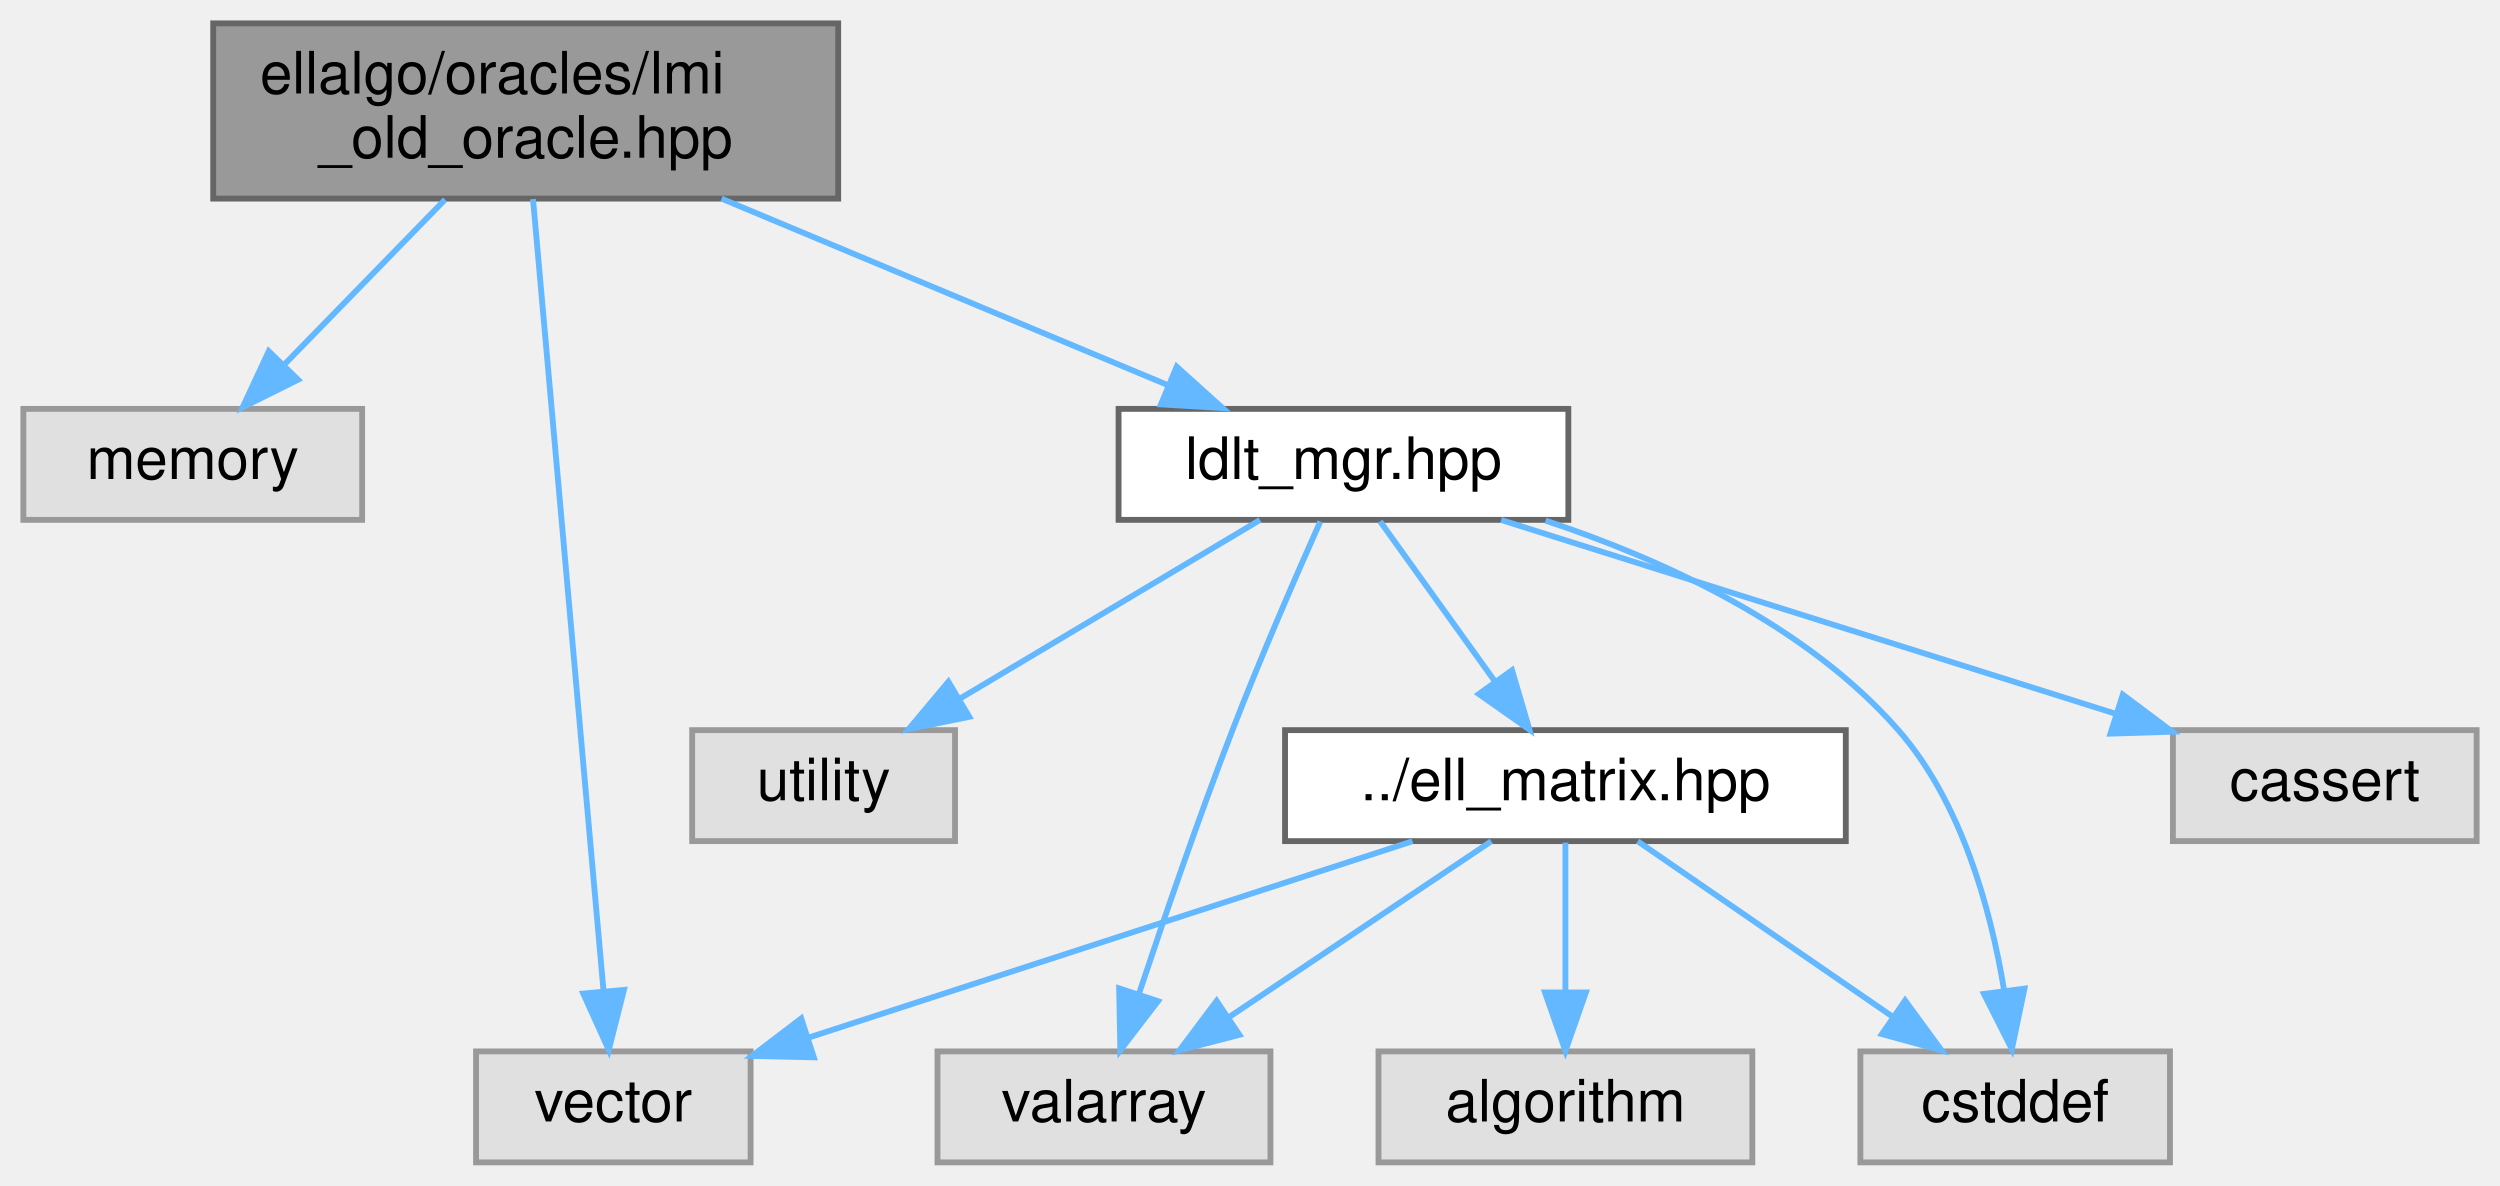
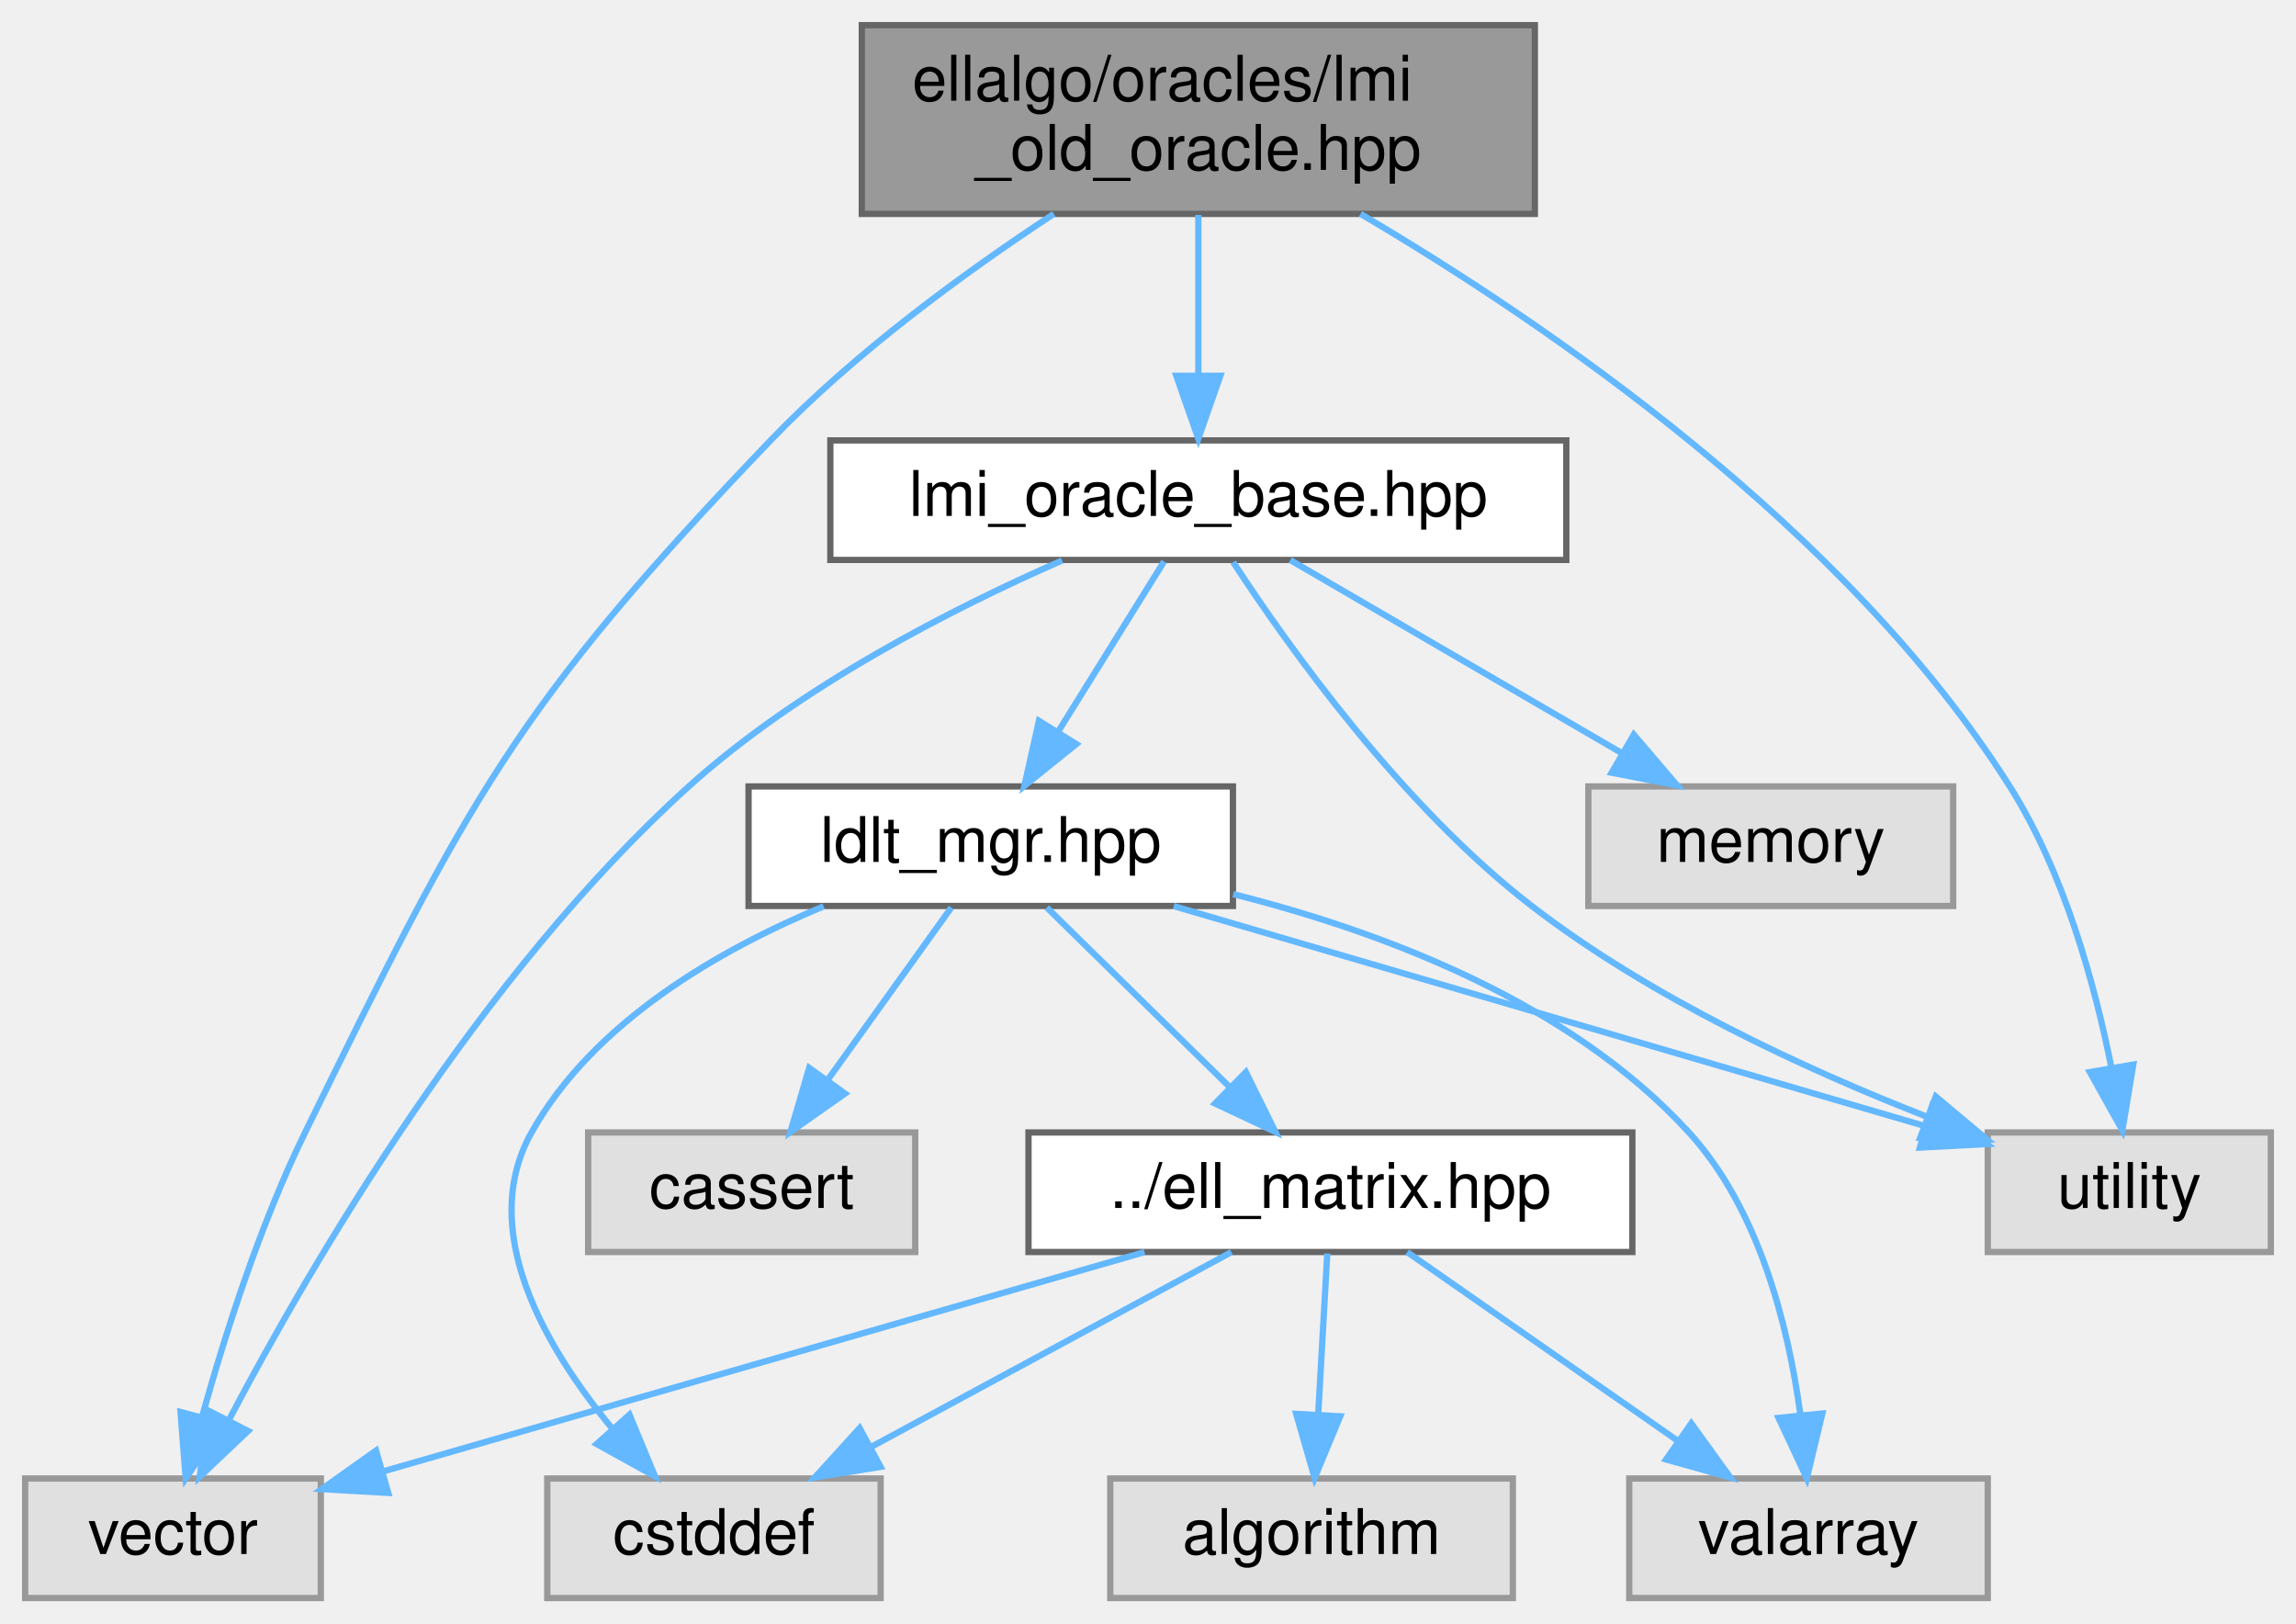
- <svg xmlns="http://www.w3.org/2000/svg" xmlns:xlink="http://www.w3.org/1999/xlink" width="428pt" height="203pt" viewBox="0.00 0.00 428.00 203.00">
-   <g id="graph0" class="graph" transform="scale(1 1) rotate(0) translate(4 199)">
+ <svg xmlns="http://www.w3.org/2000/svg" xmlns:xlink="http://www.w3.org/1999/xlink" width="365pt" height="258pt" viewBox="0.00 0.00 365.00 258.00">
+   <g id="graph0" class="graph" transform="scale(1 1) rotate(0) translate(4 254)">
    <g id="Node000001" class="node">
      <g id="a_Node000001">
        <a xlink:title="Oracle for Linear Matrix Inequality feasibility (explicit matrix form)">
-           <polygon fill="#999999" stroke="#666666" points="139.5,-195 32.5,-195 32.5,-165 139.5,-165 139.5,-195" />
-           <text text-anchor="start" x="40.5" y="-183" font-family="Helvetica,sans-Serif" font-size="10.00">ellalgo/oracles/lmi</text>
-           <text text-anchor="middle" x="86" y="-172" font-family="Helvetica,sans-Serif" font-size="10.00">_old_oracle.hpp</text>
+           <polygon fill="#999999" stroke="#666666" points="240,-250 133,-250 133,-220 240,-220 240,-250" />
+           <text text-anchor="start" x="141" y="-238" font-family="Helvetica,sans-Serif" font-size="10.00">ellalgo/oracles/lmi</text>
+           <text text-anchor="middle" x="186.5" y="-227" font-family="Helvetica,sans-Serif" font-size="10.00">_old_oracle.hpp</text>
        </a>
      </g>
    </g>
    <g id="Node000002" class="node">
      <g id="a_Node000002">
        <a xlink:title=" ">
-           <polygon fill="#e0e0e0" stroke="#999999" points="58,-129 0,-129 0,-110 58,-110 58,-129" />
-           <text text-anchor="middle" x="29" y="-117" font-family="Helvetica,sans-Serif" font-size="10.00">memory</text>
+           <polygon fill="#e0e0e0" stroke="#999999" points="357,-74 312,-74 312,-55 357,-55 357,-74" />
+           <text text-anchor="middle" x="334.5" y="-62" font-family="Helvetica,sans-Serif" font-size="10.00">utility</text>
        </a>
      </g>
    </g>
    <g id="edge1_Node000001_Node000002" class="edge">
      <g id="a_edge1_Node000001_Node000002">
        <a xlink:title=" ">
-           <path fill="none" stroke="#63b8ff" d="M72.2,-164.84C63.93,-156.35 53.38,-145.52 44.77,-136.69" />
-           <polygon fill="#63b8ff" stroke="#63b8ff" points="47.03,-133.99 37.54,-129.27 42.01,-138.87 47.03,-133.99" />
+           <path fill="none" stroke="#63b8ff" d="M212.29,-220C241.83,-202.6 289.49,-170.12 315.5,-129 324.15,-115.32 329.03,-97.51 331.67,-84.23" />
+           <polygon fill="#63b8ff" stroke="#63b8ff" points="335.13,-84.79 333.4,-74.34 328.23,-83.59 335.13,-84.79" />
        </a>
      </g>
    </g>
    <g id="Node000003" class="node">
      <g id="a_Node000003">
        <a xlink:title=" ">
-           <polygon fill="#e0e0e0" stroke="#999999" points="124.5,-19 77.5,-19 77.5,0 124.5,0 124.5,-19" />
-           <text text-anchor="middle" x="101" y="-7" font-family="Helvetica,sans-Serif" font-size="10.00">vector</text>
+           <polygon fill="#e0e0e0" stroke="#999999" points="47,-19 0,-19 0,0 47,0 47,-19" />
+           <text text-anchor="middle" x="23.5" y="-7" font-family="Helvetica,sans-Serif" font-size="10.00">vector</text>
        </a>
      </g>
    </g>
    <g id="edge2_Node000001_Node000003" class="edge">
      <g id="a_edge2_Node000001_Node000003">
        <a xlink:title=" ">
-           <path fill="none" stroke="#63b8ff" d="M87.25,-164.92C89.95,-134.65 96.3,-63.35 99.33,-29.27" />
-           <polygon fill="#63b8ff" stroke="#63b8ff" points="102.82,-29.53 100.22,-19.25 95.85,-28.91 102.82,-29.53" />
+           <path fill="none" stroke="#63b8ff" d="M163.52,-220C149.55,-210.82 131.89,-197.96 118.5,-184 77.72,-141.47 70.44,-126.91 44.5,-74 37.38,-59.48 31.8,-41.98 28.18,-29.02" />
+           <polygon fill="#63b8ff" stroke="#63b8ff" points="31.47,-27.77 25.52,-19 24.7,-29.57 31.47,-27.77" />
        </a>
      </g>
    </g>
    <g id="Node000004" class="node">
      <g id="a_Node000004">
-         <a xlink:href="ldlt__mgr_8hpp.html" target="_top" xlink:title="LDL^T factorization manager for symmetric matrices.">
-           <polygon fill="white" stroke="#666666" points="264.5,-129 187.5,-129 187.5,-110 264.5,-110 264.5,-129" />
-           <text text-anchor="middle" x="226" y="-117" font-family="Helvetica,sans-Serif" font-size="10.00">ldlt_mgr.hpp</text>
+         <a xlink:href="lmi__oracle__base_8hpp.html" target="_top" xlink:title="Shared LMI oracle skeleton (Template Method)">
+           <polygon fill="white" stroke="#666666" points="245,-184 128,-184 128,-165 245,-165 245,-184" />
+           <text text-anchor="middle" x="186.5" y="-172" font-family="Helvetica,sans-Serif" font-size="10.00">lmi_oracle_base.hpp</text>
        </a>
      </g>
    </g>
    <g id="edge3_Node000001_Node000004" class="edge">
      <g id="a_edge3_Node000001_Node000004">
        <a xlink:title=" ">
-           <path fill="none" stroke="#63b8ff" d="M119.53,-164.99C142.79,-155.27 173.49,-142.44 195.95,-133.06" />
-           <polygon fill="#63b8ff" stroke="#63b8ff" points="197.45,-136.22 205.32,-129.14 194.75,-129.77 197.45,-136.22" />
+           <path fill="none" stroke="#63b8ff" d="M186.5,-219.84C186.5,-212.21 186.5,-202.7 186.5,-194.45" />
+           <polygon fill="#63b8ff" stroke="#63b8ff" points="190,-194.27 186.5,-184.27 183,-194.27 190,-194.27" />
+         </a>
+       </g>
+     </g>
+     <g id="edge5_Node000004_Node000002" class="edge">
+       <g id="a_edge5_Node000004_Node000002">
+         <a xlink:title=" ">
+           <path fill="none" stroke="#63b8ff" d="M192.04,-164.65C200.75,-151.32 218.8,-125.95 239.5,-110 258.42,-95.42 282.88,-84.1 302.25,-76.53" />
+           <polygon fill="#63b8ff" stroke="#63b8ff" points="303.73,-79.71 311.85,-72.91 301.26,-73.16 303.73,-79.71" />
+         </a>
+       </g>
+     </g>
+     <g id="edge6_Node000004_Node000003" class="edge">
+       <g id="a_edge6_Node000004_Node000003">
+         <a xlink:title=" ">
+           <path fill="none" stroke="#63b8ff" d="M164.83,-164.91C147.45,-157.29 123.13,-144.91 105.5,-129 72.35,-99.1 45.58,-53.32 32.4,-28.32" />
+           <polygon fill="#63b8ff" stroke="#63b8ff" points="35.43,-26.55 27.74,-19.26 29.2,-29.75 35.43,-26.55" />
        </a>
      </g>
    </g>
    <g id="Node000005" class="node">
      <g id="a_Node000005">
        <a xlink:title=" ">
-           <polygon fill="#e0e0e0" stroke="#999999" points="420,-74 368,-74 368,-55 420,-55 420,-74" />
-           <text text-anchor="middle" x="394" y="-62" font-family="Helvetica,sans-Serif" font-size="10.00">cassert</text>
+           <polygon fill="#e0e0e0" stroke="#999999" points="306.5,-129 248.5,-129 248.5,-110 306.5,-110 306.5,-129" />
+           <text text-anchor="middle" x="277.5" y="-117" font-family="Helvetica,sans-Serif" font-size="10.00">memory</text>
        </a>
      </g>
    </g>
    <g id="edge4_Node000004_Node000005" class="edge">
      <g id="a_edge4_Node000004_Node000005">
        <a xlink:title=" ">
-           <path fill="none" stroke="#63b8ff" d="M252.99,-109.98C281.53,-100.98 326.7,-86.73 358.2,-76.8" />
-           <polygon fill="#63b8ff" stroke="#63b8ff" points="359.42,-80.08 367.9,-73.73 357.31,-73.4 359.42,-80.08" />
+           <path fill="none" stroke="#63b8ff" d="M201.12,-164.98C215.36,-156.69 237.25,-143.94 253.95,-134.22" />
+           <polygon fill="#63b8ff" stroke="#63b8ff" points="255.73,-137.23 262.61,-129.17 252.21,-131.18 255.73,-137.23" />
        </a>
      </g>
    </g>
    <g id="Node000006" class="node">
      <g id="a_Node000006">
-         <a xlink:title=" ">
-           <polygon fill="#e0e0e0" stroke="#999999" points="367.5,-19 314.5,-19 314.5,0 367.5,0 367.5,-19" />
-           <text text-anchor="middle" x="341" y="-7" font-family="Helvetica,sans-Serif" font-size="10.00">cstddef</text>
-         </a>
-       </g>
-     </g>
-     <g id="edge5_Node000004_Node000006" class="edge">
-       <g id="a_edge5_Node000004_Node000006">
-         <a xlink:title=" ">
-           <path fill="none" stroke="#63b8ff" d="M260.59,-109.87C280.78,-103.19 305.29,-91.95 321,-74 331.82,-61.63 336.79,-43.41 339.07,-29.66" />
-           <polygon fill="#63b8ff" stroke="#63b8ff" points="342.59,-29.75 340.43,-19.38 335.65,-28.84 342.59,-29.75" />
+         <a xlink:href="ldlt__mgr_8hpp.html" target="_top" xlink:title="LDL^T factorization manager for symmetric matrices.">
+           <polygon fill="white" stroke="#666666" points="192,-129 115,-129 115,-110 192,-110 192,-129" />
+           <text text-anchor="middle" x="153.5" y="-117" font-family="Helvetica,sans-Serif" font-size="10.00">ldlt_mgr.hpp</text>
+         </a>
+       </g>
+     </g>
+     <g id="edge7_Node000004_Node000006" class="edge">
+       <g id="a_edge7_Node000004_Node000006">
+         <a xlink:title=" ">
+           <path fill="none" stroke="#63b8ff" d="M181.05,-164.75C176.49,-157.42 169.83,-146.73 164.21,-137.7" />
+           <polygon fill="#63b8ff" stroke="#63b8ff" points="167.1,-135.73 158.85,-129.09 161.16,-139.43 167.1,-135.73" />
+         </a>
+       </g>
+     </g>
+     <g id="edge10_Node000006_Node000002" class="edge">
+       <g id="a_edge10_Node000006_Node000002">
+         <a xlink:title=" ">
+           <path fill="none" stroke="#63b8ff" d="M182.58,-109.98C215.18,-100.44 267.92,-85 301.9,-75.05" />
+           <polygon fill="#63b8ff" stroke="#63b8ff" points="303.18,-78.32 311.79,-72.15 301.21,-71.6 303.18,-78.32" />
        </a>
      </g>
    </g>
    <g id="Node000007" class="node">
      <g id="a_Node000007">
        <a xlink:title=" ">
-           <polygon fill="#e0e0e0" stroke="#999999" points="159.5,-74 114.5,-74 114.5,-55 159.5,-55 159.5,-74" />
-           <text text-anchor="middle" x="137" y="-62" font-family="Helvetica,sans-Serif" font-size="10.00">utility</text>
-         </a>
-       </g>
-     </g>
-     <g id="edge6_Node000004_Node000007" class="edge">
-       <g id="a_edge6_Node000004_Node000007">
-         <a xlink:title=" ">
-           <path fill="none" stroke="#63b8ff" d="M211.7,-109.98C197.9,-101.77 176.76,-89.18 160.49,-79.49" />
-           <polygon fill="#63b8ff" stroke="#63b8ff" points="161.94,-76.28 151.56,-74.17 158.36,-82.29 161.94,-76.28" />
+           <polygon fill="#e0e0e0" stroke="#999999" points="141.5,-74 89.5,-74 89.5,-55 141.5,-55 141.5,-74" />
+           <text text-anchor="middle" x="115.5" y="-62" font-family="Helvetica,sans-Serif" font-size="10.00">cassert</text>
+         </a>
+       </g>
+     </g>
+     <g id="edge8_Node000006_Node000007" class="edge">
+       <g id="a_edge8_Node000006_Node000007">
+         <a xlink:title=" ">
+           <path fill="none" stroke="#63b8ff" d="M147.23,-109.75C141.91,-102.34 134.14,-91.5 127.62,-82.41" />
+           <polygon fill="#63b8ff" stroke="#63b8ff" points="130.33,-80.18 121.66,-74.09 124.64,-84.26 130.33,-80.18" />
        </a>
      </g>
    </g>
    <g id="Node000008" class="node">
      <g id="a_Node000008">
        <a xlink:title=" ">
-           <polygon fill="#e0e0e0" stroke="#999999" points="213.5,-19 156.5,-19 156.5,0 213.5,0 213.5,-19" />
-           <text text-anchor="middle" x="185" y="-7" font-family="Helvetica,sans-Serif" font-size="10.00">valarray</text>
-         </a>
-       </g>
-     </g>
-     <g id="edge7_Node000004_Node000008" class="edge">
-       <g id="a_edge7_Node000004_Node000008">
-         <a xlink:title=" ">
-           <path fill="none" stroke="#63b8ff" d="M222.03,-109.71C218.05,-100.79 211.84,-86.54 207,-74 201.21,-59.02 195.29,-41.78 191.05,-29.05" />
-           <polygon fill="#63b8ff" stroke="#63b8ff" points="194.25,-27.6 187.8,-19.2 187.6,-29.79 194.25,-27.6" />
+           <polygon fill="#e0e0e0" stroke="#999999" points="136,-19 83,-19 83,0 136,0 136,-19" />
+           <text text-anchor="middle" x="109.5" y="-7" font-family="Helvetica,sans-Serif" font-size="10.00">cstddef</text>
+         </a>
+       </g>
+     </g>
+     <g id="edge9_Node000006_Node000008" class="edge">
+       <g id="a_edge9_Node000006_Node000008">
+         <a xlink:title=" ">
+           <path fill="none" stroke="#63b8ff" d="M126.93,-109.94C110.37,-103.06 90.38,-91.6 80.5,-74 71.84,-58.57 82.49,-40.08 93.24,-27.05" />
+           <polygon fill="#63b8ff" stroke="#63b8ff" points="96.07,-29.14 100.12,-19.35 90.85,-24.48 96.07,-29.14" />
        </a>
      </g>
    </g>
    <g id="Node000009" class="node">
      <g id="a_Node000009">
-         <a xlink:href="ell__matrix_8hpp.html" target="_top" xlink:title="Square matrix with flat storage and strided views.">
-           <polygon fill="white" stroke="#666666" points="312,-74 216,-74 216,-55 312,-55 312,-74" />
-           <text text-anchor="middle" x="264" y="-62" font-family="Helvetica,sans-Serif" font-size="10.00">../ell_matrix.hpp</text>
-         </a>
-       </g>
-     </g>
-     <g id="edge8_Node000004_Node000009" class="edge">
-       <g id="a_edge8_Node000004_Node000009">
-         <a xlink:title=" ">
-           <path fill="none" stroke="#63b8ff" d="M232.27,-109.75C237.59,-102.34 245.36,-91.5 251.88,-82.41" />
-           <polygon fill="#63b8ff" stroke="#63b8ff" points="254.86,-84.26 257.84,-74.09 249.17,-80.18 254.86,-84.26" />
-         </a>
-       </g>
-     </g>
-     <g id="edge12_Node000009_Node000003" class="edge">
-       <g id="a_edge12_Node000009_Node000003">
-         <a xlink:title=" ">
-           <path fill="none" stroke="#63b8ff" d="M237.81,-54.98C209.76,-45.86 165.14,-31.36 134.54,-21.4" />
-           <polygon fill="#63b8ff" stroke="#63b8ff" points="135.33,-17.98 124.74,-18.22 133.17,-24.64 135.33,-17.98" />
-         </a>
-       </g>
-     </g>
-     <g id="edge10_Node000009_Node000006" class="edge">
-       <g id="a_edge10_Node000009_Node000006">
-         <a xlink:title=" ">
-           <path fill="none" stroke="#63b8ff" d="M276.37,-54.98C288.09,-46.92 305.92,-34.65 319.89,-25.03" />
-           <polygon fill="#63b8ff" stroke="#63b8ff" points="322.15,-27.72 328.4,-19.17 318.18,-21.96 322.15,-27.72" />
-         </a>
-       </g>
-     </g>
-     <g id="edge11_Node000009_Node000008" class="edge">
-       <g id="a_edge11_Node000009_Node000008">
-         <a xlink:title=" ">
-           <path fill="none" stroke="#63b8ff" d="M251.31,-54.98C239.17,-46.84 220.64,-34.41 206.25,-24.76" />
-           <polygon fill="#63b8ff" stroke="#63b8ff" points="208.18,-21.84 197.92,-19.17 204.28,-27.65 208.18,-21.84" />
+         <a xlink:title=" ">
+           <polygon fill="#e0e0e0" stroke="#999999" points="312,-19 255,-19 255,0 312,0 312,-19" />
+           <text text-anchor="middle" x="283.5" y="-7" font-family="Helvetica,sans-Serif" font-size="10.00">valarray</text>
+         </a>
+       </g>
+     </g>
+     <g id="edge11_Node000006_Node000009" class="edge">
+       <g id="a_edge11_Node000006_Node000009">
+         <a xlink:title=" ">
+           <path fill="none" stroke="#63b8ff" d="M192.05,-111.88C215.98,-105.86 245.67,-94.62 264.5,-74 275.66,-61.79 280.27,-43.27 282.18,-29.37" />
+           <polygon fill="#63b8ff" stroke="#63b8ff" points="285.7,-29.33 283.23,-19.03 278.74,-28.63 285.7,-29.33" />
        </a>
      </g>
    </g>
    <g id="Node000010" class="node">
      <g id="a_Node000010">
-         <a xlink:title=" ">
-           <polygon fill="#e0e0e0" stroke="#999999" points="296,-19 232,-19 232,0 296,0 296,-19" />
-           <text text-anchor="middle" x="264" y="-7" font-family="Helvetica,sans-Serif" font-size="10.00">algorithm</text>
-         </a>
-       </g>
-     </g>
-     <g id="edge9_Node000009_Node000010" class="edge">
-       <g id="a_edge9_Node000009_Node000010">
-         <a xlink:title=" ">
-           <path fill="none" stroke="#63b8ff" d="M264,-54.75C264,-47.8 264,-37.85 264,-29.13" />
-           <polygon fill="#63b8ff" stroke="#63b8ff" points="267.5,-29.09 264,-19.09 260.5,-29.09 267.5,-29.09" />
+         <a xlink:href="ell__matrix_8hpp.html" target="_top" xlink:title="Square matrix with flat storage and strided views.">
+           <polygon fill="white" stroke="#666666" points="255.5,-74 159.5,-74 159.5,-55 255.5,-55 255.5,-74" />
+           <text text-anchor="middle" x="207.5" y="-62" font-family="Helvetica,sans-Serif" font-size="10.00">../ell_matrix.hpp</text>
+         </a>
+       </g>
+     </g>
+     <g id="edge12_Node000006_Node000010" class="edge">
+       <g id="a_edge12_Node000006_Node000010">
+         <a xlink:title=" ">
+           <path fill="none" stroke="#63b8ff" d="M162.42,-109.75C170.28,-102.03 181.93,-90.6 191.42,-81.28" />
+           <polygon fill="#63b8ff" stroke="#63b8ff" points="194.06,-83.59 198.75,-74.09 189.16,-78.6 194.06,-83.59" />
+         </a>
+       </g>
+     </g>
+     <g id="edge16_Node000010_Node000003" class="edge">
+       <g id="a_edge16_Node000010_Node000003">
+         <a xlink:title=" ">
+           <path fill="none" stroke="#63b8ff" d="M177.94,-54.98C144.84,-45.45 91.32,-30.03 56.78,-20.09" />
+           <polygon fill="#63b8ff" stroke="#63b8ff" points="57.72,-16.71 47.14,-17.31 55.78,-23.44 57.72,-16.71" />
+         </a>
+       </g>
+     </g>
+     <g id="edge14_Node000010_Node000008" class="edge">
+       <g id="a_edge14_Node000010_Node000008">
+         <a xlink:title=" ">
+           <path fill="none" stroke="#63b8ff" d="M191.75,-54.98C176.27,-46.61 152.41,-33.7 134.36,-23.95" />
+           <polygon fill="#63b8ff" stroke="#63b8ff" points="135.99,-20.85 125.53,-19.17 132.66,-27.01 135.99,-20.85" />
+         </a>
+       </g>
+     </g>
+     <g id="edge15_Node000010_Node000009" class="edge">
+       <g id="a_edge15_Node000010_Node000009">
+         <a xlink:title=" ">
+           <path fill="none" stroke="#63b8ff" d="M219.71,-54.98C231.28,-46.92 248.88,-34.65 262.66,-25.03" />
+           <polygon fill="#63b8ff" stroke="#63b8ff" points="264.87,-27.76 271.07,-19.17 260.86,-22.02 264.87,-27.76" />
+         </a>
+       </g>
+     </g>
+     <g id="Node000011" class="node">
+       <g id="a_Node000011">
+         <a xlink:title=" ">
+           <polygon fill="#e0e0e0" stroke="#999999" points="236.5,-19 172.5,-19 172.5,0 236.5,0 236.5,-19" />
+           <text text-anchor="middle" x="204.5" y="-7" font-family="Helvetica,sans-Serif" font-size="10.00">algorithm</text>
+         </a>
+       </g>
+     </g>
+     <g id="edge13_Node000010_Node000011" class="edge">
+       <g id="a_edge13_Node000010_Node000011">
+         <a xlink:title=" ">
+           <path fill="none" stroke="#63b8ff" d="M207,-54.75C206.61,-47.8 206.05,-37.85 205.55,-29.13" />
+           <polygon fill="#63b8ff" stroke="#63b8ff" points="209.05,-28.88 204.99,-19.09 202.06,-29.27 209.05,-28.88" />
        </a>
      </g>
    </g>
  </g>
</svg>
